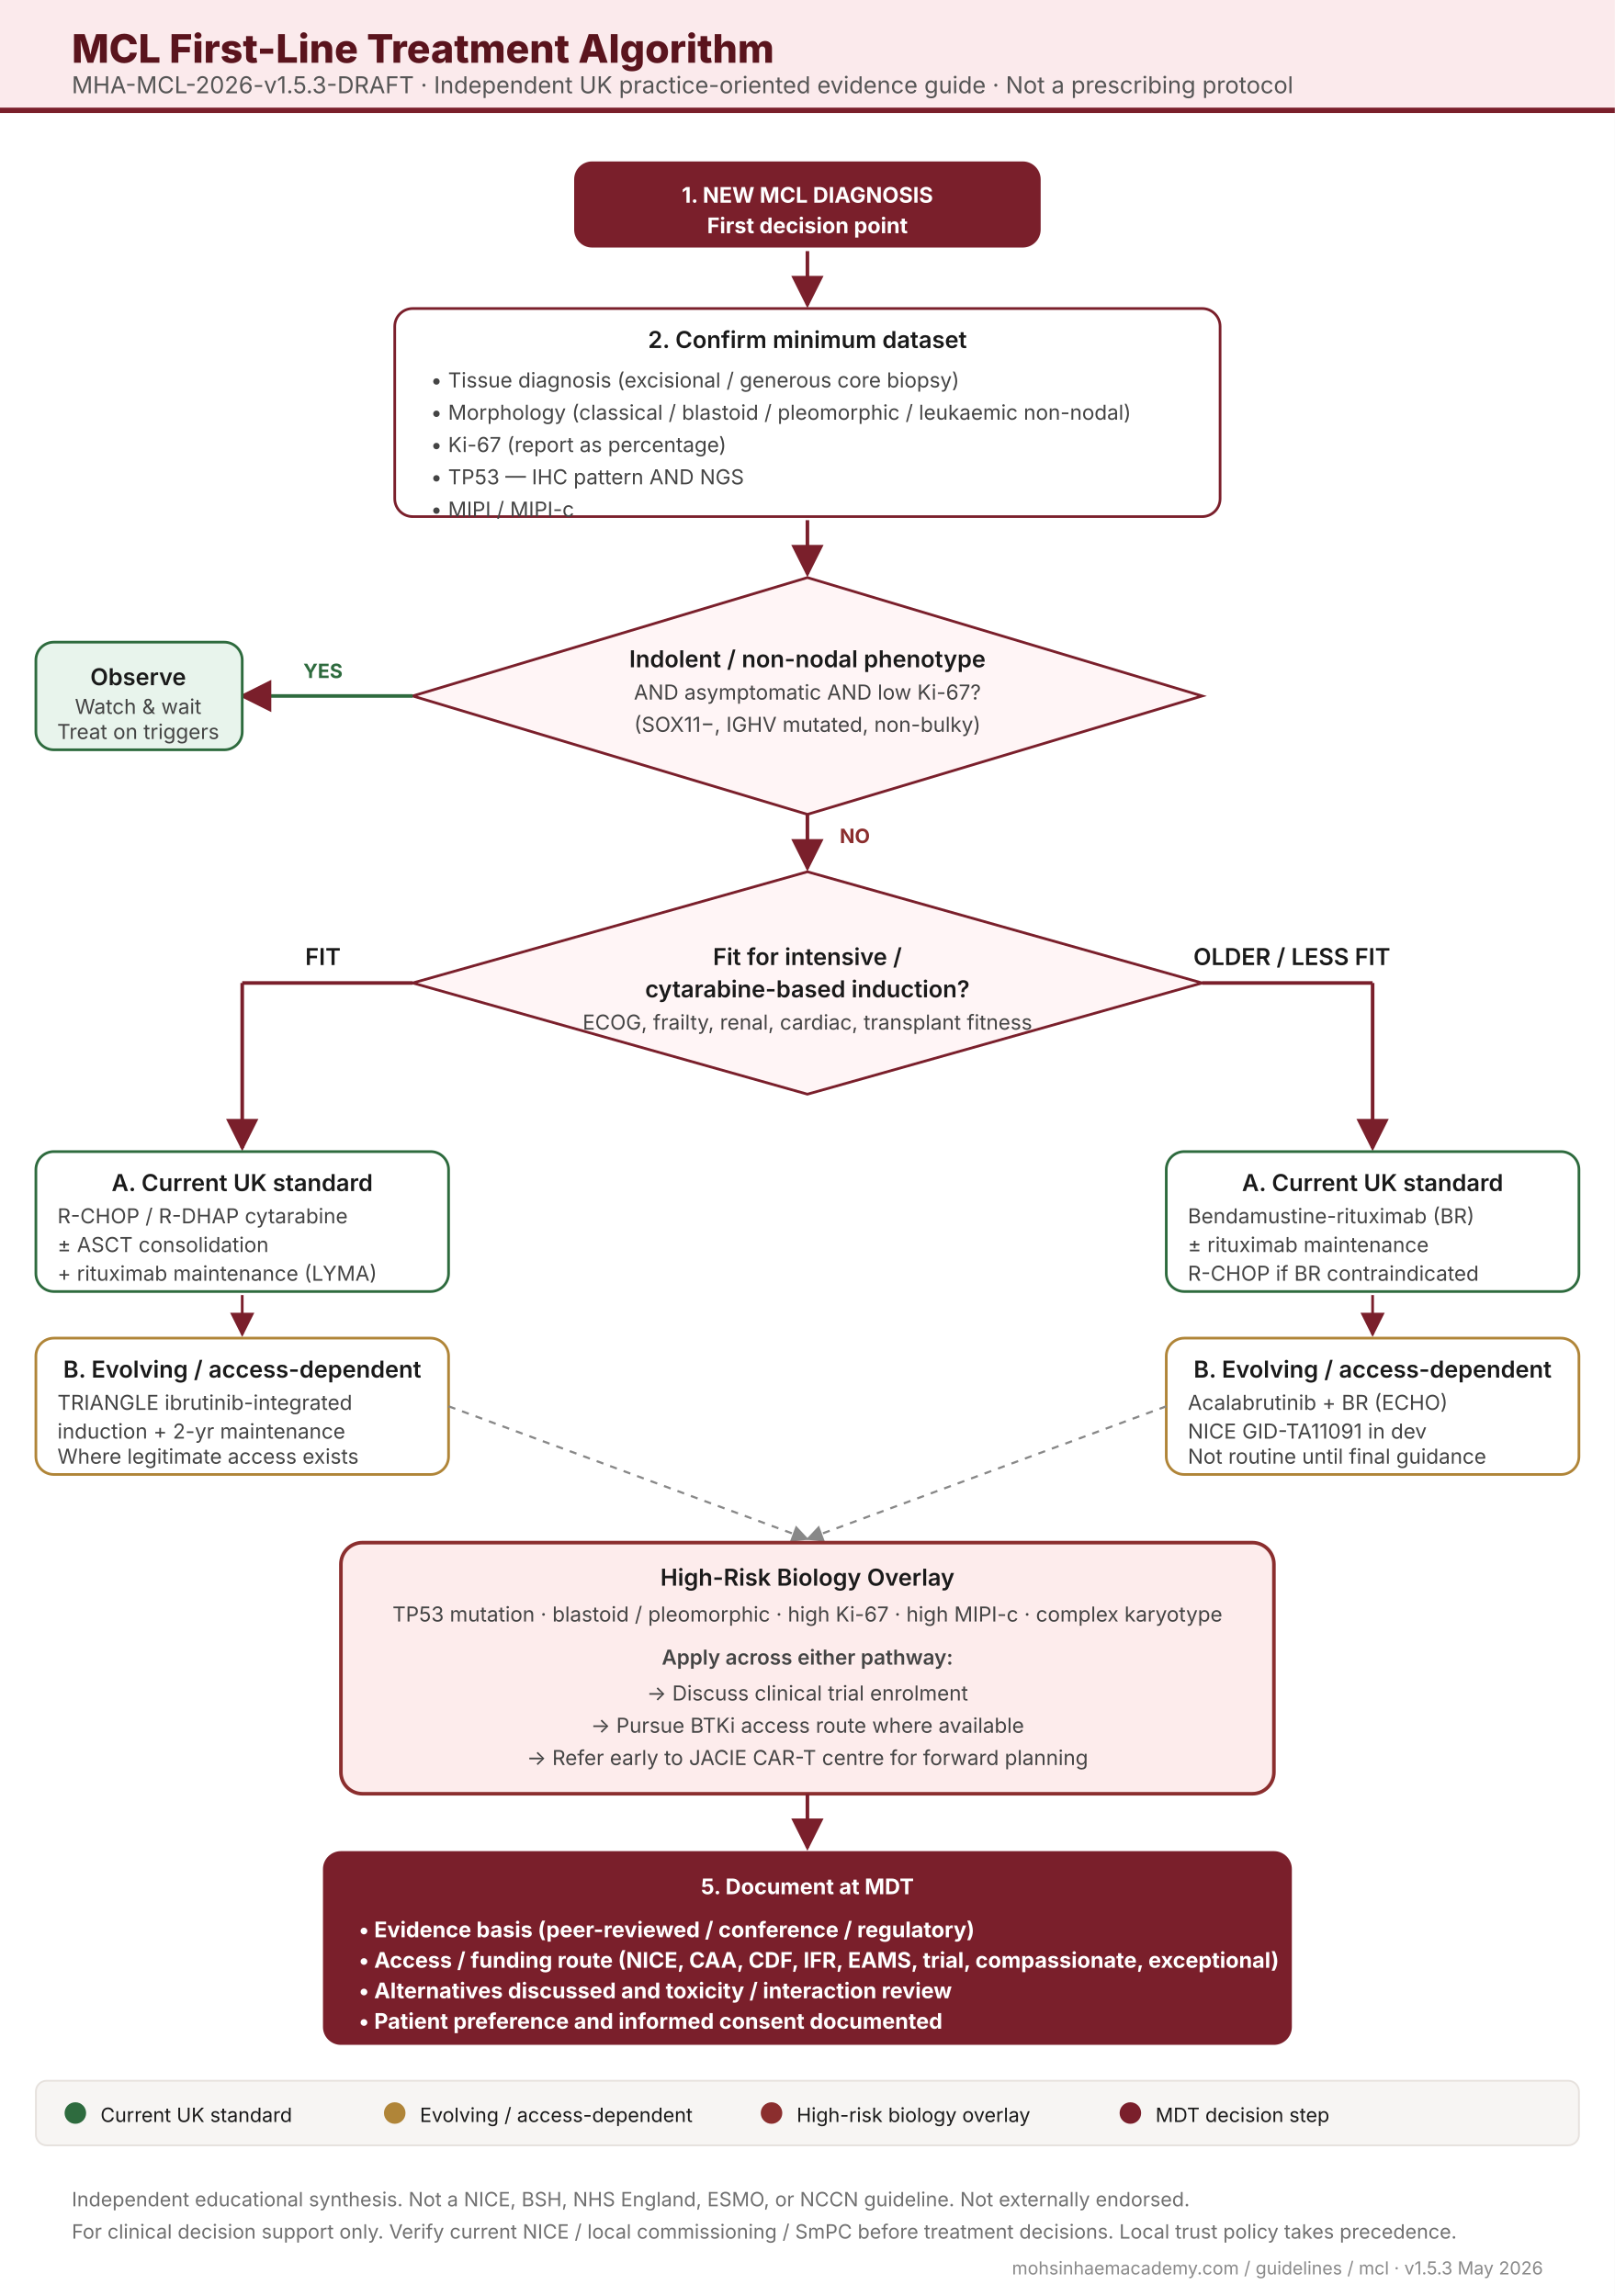
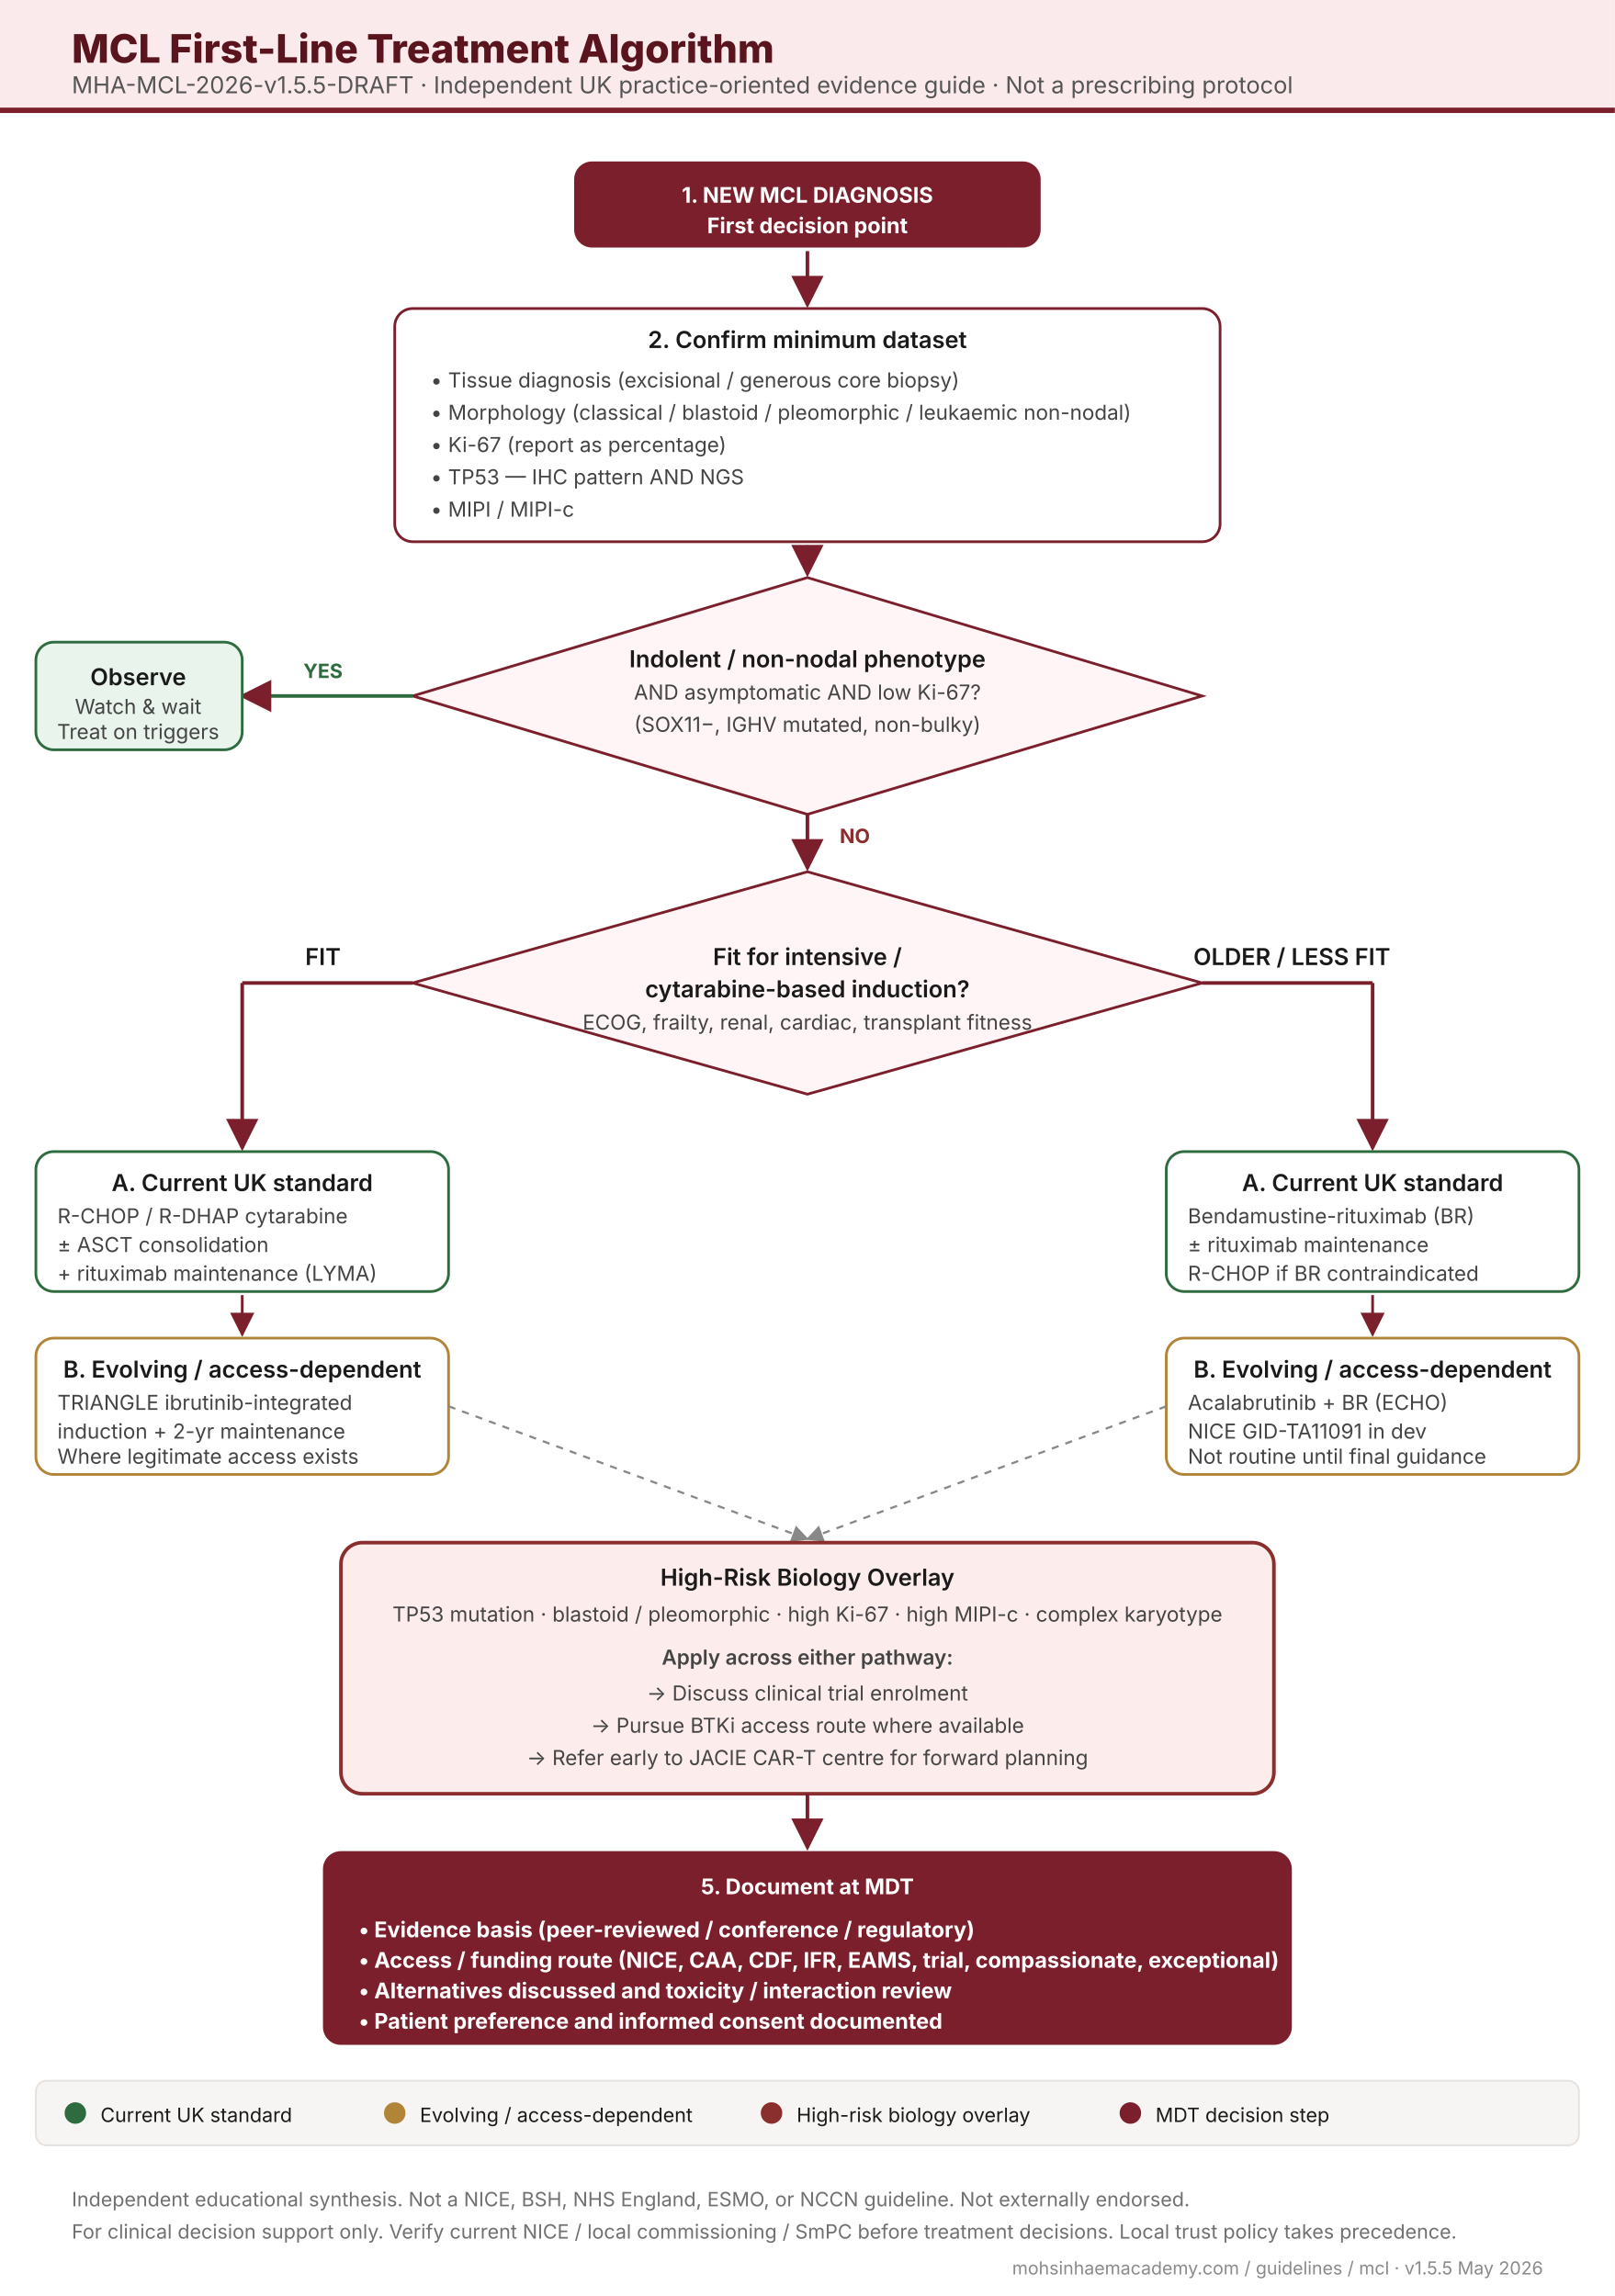
<svg xmlns="http://www.w3.org/2000/svg" viewBox="0 0 900 1280" font-family="Inter, -apple-system, 'Segoe UI', Roboto, sans-serif">
  <style>
    .title    { font-size: 22px; font-weight: 800; fill: #5a141d; }
    .subtitle { font-size: 13px; fill: #555; }
    .footer   { font-size: 11px; fill: #707070; }
    .step     { font-size: 12px; font-weight: 700; fill: #fff; }
    .label    { font-size: 13px; font-weight: 600; fill: #1a1a1a; }
    .sub      { font-size: 11.5px; fill: #444; }
    .branch-y { font-size: 11px; font-weight: 700; fill: #2e6b3e; }
    .branch-n { font-size: 11px; font-weight: 700; fill: #8b2e2e; }
    .legendlbl{ font-size: 11px; fill: #1a1a1a; }
    .corner   { font-size: 10px; fill: #8a8a8a; }
  </style>
  <defs>
    <marker id="arrow" viewBox="0 0 10 10" refX="9" refY="5" markerWidth="9" markerHeight="9" orient="auto-start-reverse">
      <path d="M0,0 L10,5 L0,10 z" fill="#7a1f2b" />
    </marker>
    <marker id="arrowgrey" viewBox="0 0 10 10" refX="9" refY="5" markerWidth="8" markerHeight="8" orient="auto-start-reverse">
      <path d="M0,0 L10,5 L0,10 z" fill="#888" />
    </marker>
  </defs>
  <rect x="0" y="0" width="900" height="1280" fill="#ffffff" />
  <rect x="0" y="0" width="900" height="60" fill="#fbeaec" />
  <rect x="0" y="60" width="900" height="3" fill="#7a1f2b" />
  <text x="40" y="35" class="title">MCL First-Line Treatment Algorithm</text>
-   <text x="40" y="52" class="subtitle">MHA-MCL-2026-v1.5.3-DRAFT  ·  Independent UK practice-oriented evidence guide  ·  Not a prescribing protocol</text>
+   <text x="40" y="52" class="subtitle">MHA-MCL-2026-v1.5.5-DRAFT  ·  Independent UK practice-oriented evidence guide  ·  Not a prescribing protocol</text>
  <rect x="320" y="90" width="260" height="48" rx="10" fill="#7a1f2b" />
  <text x="450" y="113" text-anchor="middle" class="step">1.  NEW MCL DIAGNOSIS</text>
  <text x="450" y="130" text-anchor="middle" class="step" font-size="11" font-weight="500">First decision point</text>
  <line x1="450" y1="140" x2="450" y2="170" stroke="#7a1f2b" stroke-width="2" marker-end="url(#arrow)" />
-   <rect x="220" y="172" width="460" height="116" rx="10" fill="#ffffff" stroke="#7a1f2b" stroke-width="1.5" />
+   <rect x="220" y="172" width="460" height="130" rx="10" fill="#ffffff" stroke="#7a1f2b" stroke-width="1.5" />
  <text x="450" y="194" text-anchor="middle" class="label">2.  Confirm minimum dataset</text>
  <text x="240" y="216" class="sub">•  Tissue diagnosis (excisional / generous core biopsy)</text>
  <text x="240" y="234" class="sub">•  Morphology (classical / blastoid / pleomorphic / leukaemic non-nodal)</text>
  <text x="240" y="252" class="sub">•  Ki-67 (report as percentage)</text>
  <text x="240" y="270" class="sub">•  TP53 — IHC pattern AND NGS</text>
  <text x="240" y="288" class="sub">•  MIPI / MIPI-c</text>
-   <line x1="450" y1="290" x2="450" y2="320" stroke="#7a1f2b" stroke-width="2" marker-end="url(#arrow)" />
+   <line x1="450" y1="304" x2="450" y2="320" stroke="#7a1f2b" stroke-width="2" marker-end="url(#arrow)" />
  <polygon points="450,322 670,388 450,454 230,388" fill="#fff5f6" stroke="#7a1f2b" stroke-width="1.5" />
  <text x="450" y="372" text-anchor="middle" class="label">Indolent / non-nodal phenotype</text>
  <text x="450" y="390" text-anchor="middle" class="sub">AND asymptomatic AND low Ki-67?</text>
  <text x="450" y="408" text-anchor="middle" class="sub">(SOX11−, IGHV mutated, non-bulky)</text>
  <line x1="230" y1="388" x2="135" y2="388" stroke="#2e6b3e" stroke-width="2" marker-end="url(#arrow)" />
  <text x="180" y="378" text-anchor="middle" class="branch-y">YES</text>
  <rect x="20" y="358" width="115" height="60" rx="10" fill="#e8f4ec" stroke="#2e6b3e" stroke-width="1.5" />
  <text x="77" y="382" text-anchor="middle" class="label" fill="#2e6b3e">Observe</text>
  <text x="77" y="398" text-anchor="middle" class="sub">Watch &amp; wait</text>
  <text x="77" y="412" text-anchor="middle" class="sub">Treat on triggers</text>
  <line x1="450" y1="454" x2="450" y2="484" stroke="#7a1f2b" stroke-width="2" marker-end="url(#arrow)" />
  <text x="468" y="470" class="branch-n">NO</text>
  <polygon points="450,486 670,548 450,610 230,548" fill="#fff5f6" stroke="#7a1f2b" stroke-width="1.5" />
  <text x="450" y="538" text-anchor="middle" class="label">Fit for intensive /</text>
  <text x="450" y="556" text-anchor="middle" class="label">cytarabine-based induction?</text>
  <text x="450" y="574" text-anchor="middle" class="sub">ECOG, frailty, renal, cardiac, transplant fitness</text>
  <line x1="230" y1="548" x2="135" y2="548" stroke="#7a1f2b" stroke-width="2" />
  <line x1="135" y1="548" x2="135" y2="640" stroke="#7a1f2b" stroke-width="2" marker-end="url(#arrow)" />
  <text x="180" y="538" text-anchor="middle" class="label" font-size="11">FIT</text>
  <rect x="20" y="642" width="230" height="78" rx="10" fill="#ffffff" stroke="#2e6b3e" stroke-width="1.5" />
  <text x="135" y="664" text-anchor="middle" class="label" fill="#2e6b3e">A. Current UK standard</text>
  <text x="32" y="682" class="sub">R-CHOP / R-DHAP cytarabine</text>
  <text x="32" y="698" class="sub">± ASCT consolidation</text>
  <text x="32" y="714" class="sub">+ rituximab maintenance (LYMA)</text>
  <line x1="135" y1="722" x2="135" y2="744" stroke="#7a1f2b" stroke-width="1.5" marker-end="url(#arrow)" />
  <rect x="20" y="746" width="230" height="76" rx="10" fill="#ffffff" stroke="#b08538" stroke-width="1.5" />
  <text x="135" y="768" text-anchor="middle" class="label" fill="#b08538">B. Evolving / access-dependent</text>
  <text x="32" y="786" class="sub">TRIANGLE ibrutinib-integrated</text>
  <text x="32" y="802" class="sub">induction + 2-yr maintenance</text>
  <text x="32" y="816" class="sub">Where legitimate access exists</text>
  <line x1="670" y1="548" x2="765" y2="548" stroke="#7a1f2b" stroke-width="2" />
  <line x1="765" y1="548" x2="765" y2="640" stroke="#7a1f2b" stroke-width="2" marker-end="url(#arrow)" />
  <text x="720" y="538" text-anchor="middle" class="label" font-size="11">OLDER / LESS FIT</text>
  <rect x="650" y="642" width="230" height="78" rx="10" fill="#ffffff" stroke="#2e6b3e" stroke-width="1.5" />
  <text x="765" y="664" text-anchor="middle" class="label" fill="#2e6b3e">A. Current UK standard</text>
  <text x="662" y="682" class="sub">Bendamustine-rituximab (BR)</text>
  <text x="662" y="698" class="sub">± rituximab maintenance</text>
  <text x="662" y="714" class="sub">R-CHOP if BR contraindicated</text>
  <line x1="765" y1="722" x2="765" y2="744" stroke="#7a1f2b" stroke-width="1.5" marker-end="url(#arrow)" />
  <rect x="650" y="746" width="230" height="76" rx="10" fill="#ffffff" stroke="#b08538" stroke-width="1.5" />
  <text x="765" y="768" text-anchor="middle" class="label" fill="#b08538">B. Evolving / access-dependent</text>
  <text x="662" y="786" class="sub">Acalabrutinib + BR (ECHO)</text>
  <text x="662" y="802" class="sub">NICE GID-TA11091 in dev</text>
  <text x="662" y="816" class="sub">Not routine until final guidance</text>
  <line x1="250" y1="784" x2="450" y2="858" stroke="#888" stroke-width="1.2" stroke-dasharray="4,4" marker-end="url(#arrowgrey)" />
  <line x1="650" y1="784" x2="450" y2="858" stroke="#888" stroke-width="1.2" stroke-dasharray="4,4" marker-end="url(#arrowgrey)" />
  <rect x="190" y="860" width="520" height="140" rx="12" fill="#fdecec" stroke="#8b2e2e" stroke-width="2" />
  <text x="450" y="884" text-anchor="middle" class="label" fill="#8b2e2e">High-Risk Biology Overlay</text>
  <text x="450" y="904" text-anchor="middle" class="sub">TP53 mutation  ·  blastoid / pleomorphic  ·  high Ki-67  ·  high MIPI-c  ·  complex karyotype</text>
  <text x="450" y="928" text-anchor="middle" class="sub" font-weight="600" fill="#1a1a1a">Apply across either pathway:</text>
  <text x="450" y="948" text-anchor="middle" class="sub">→  Discuss clinical trial enrolment</text>
  <text x="450" y="966" text-anchor="middle" class="sub">→  Pursue BTKi access route where available</text>
  <text x="450" y="984" text-anchor="middle" class="sub">→  Refer early to JACIE CAR-T centre for forward planning</text>
  <line x1="450" y1="1000" x2="450" y2="1030" stroke="#7a1f2b" stroke-width="2" marker-end="url(#arrow)" />
  <rect x="180" y="1032" width="540" height="108" rx="10" fill="#7a1f2b" />
  <text x="450" y="1056" text-anchor="middle" class="step" font-size="15">5.  Document at MDT</text>
  <text x="200" y="1080" class="step" font-size="11" font-weight="500">•  Evidence basis (peer-reviewed / conference / regulatory)</text>
  <text x="200" y="1097" class="step" font-size="11" font-weight="500">•  Access / funding route (NICE, CAA, CDF, IFR, EAMS, trial, compassionate, exceptional)</text>
  <text x="200" y="1114" class="step" font-size="11" font-weight="500">•  Alternatives discussed and toxicity / interaction review</text>
  <text x="200" y="1131" class="step" font-size="11" font-weight="500">•  Patient preference and informed consent documented</text>
  <rect x="20" y="1160" width="860" height="36" rx="6" fill="#f7f5f3" stroke="#e6e1dd" stroke-width="1" />
  <circle cx="42" cy="1178" r="6" fill="#2e6b3e" />
  <text x="56" y="1183" class="legendlbl">Current UK standard</text>
  <circle cx="220" cy="1178" r="6" fill="#b08538" />
  <text x="234" y="1183" class="legendlbl">Evolving / access-dependent</text>
  <circle cx="430" cy="1178" r="6" fill="#8b2e2e" />
  <text x="444" y="1183" class="legendlbl">High-risk biology overlay</text>
  <circle cx="630" cy="1178" r="6" fill="#7a1f2b" />
  <text x="644" y="1183" class="legendlbl">MDT decision step</text>
  <text x="40" y="1230" class="footer">Independent educational synthesis. Not a NICE, BSH, NHS England, ESMO, or NCCN guideline. Not externally endorsed.</text>
  <text x="40" y="1248" class="footer">For clinical decision support only. Verify current NICE / local commissioning / SmPC before treatment decisions. Local trust policy takes precedence.</text>
-   <text x="860" y="1268" text-anchor="end" class="corner">mohsinhaemacademy.com / guidelines / mcl  ·  v1.5.3 May 2026</text>
+   <text x="860" y="1268" text-anchor="end" class="corner">mohsinhaemacademy.com / guidelines / mcl  ·  v1.5.5 May 2026</text>
</svg>
